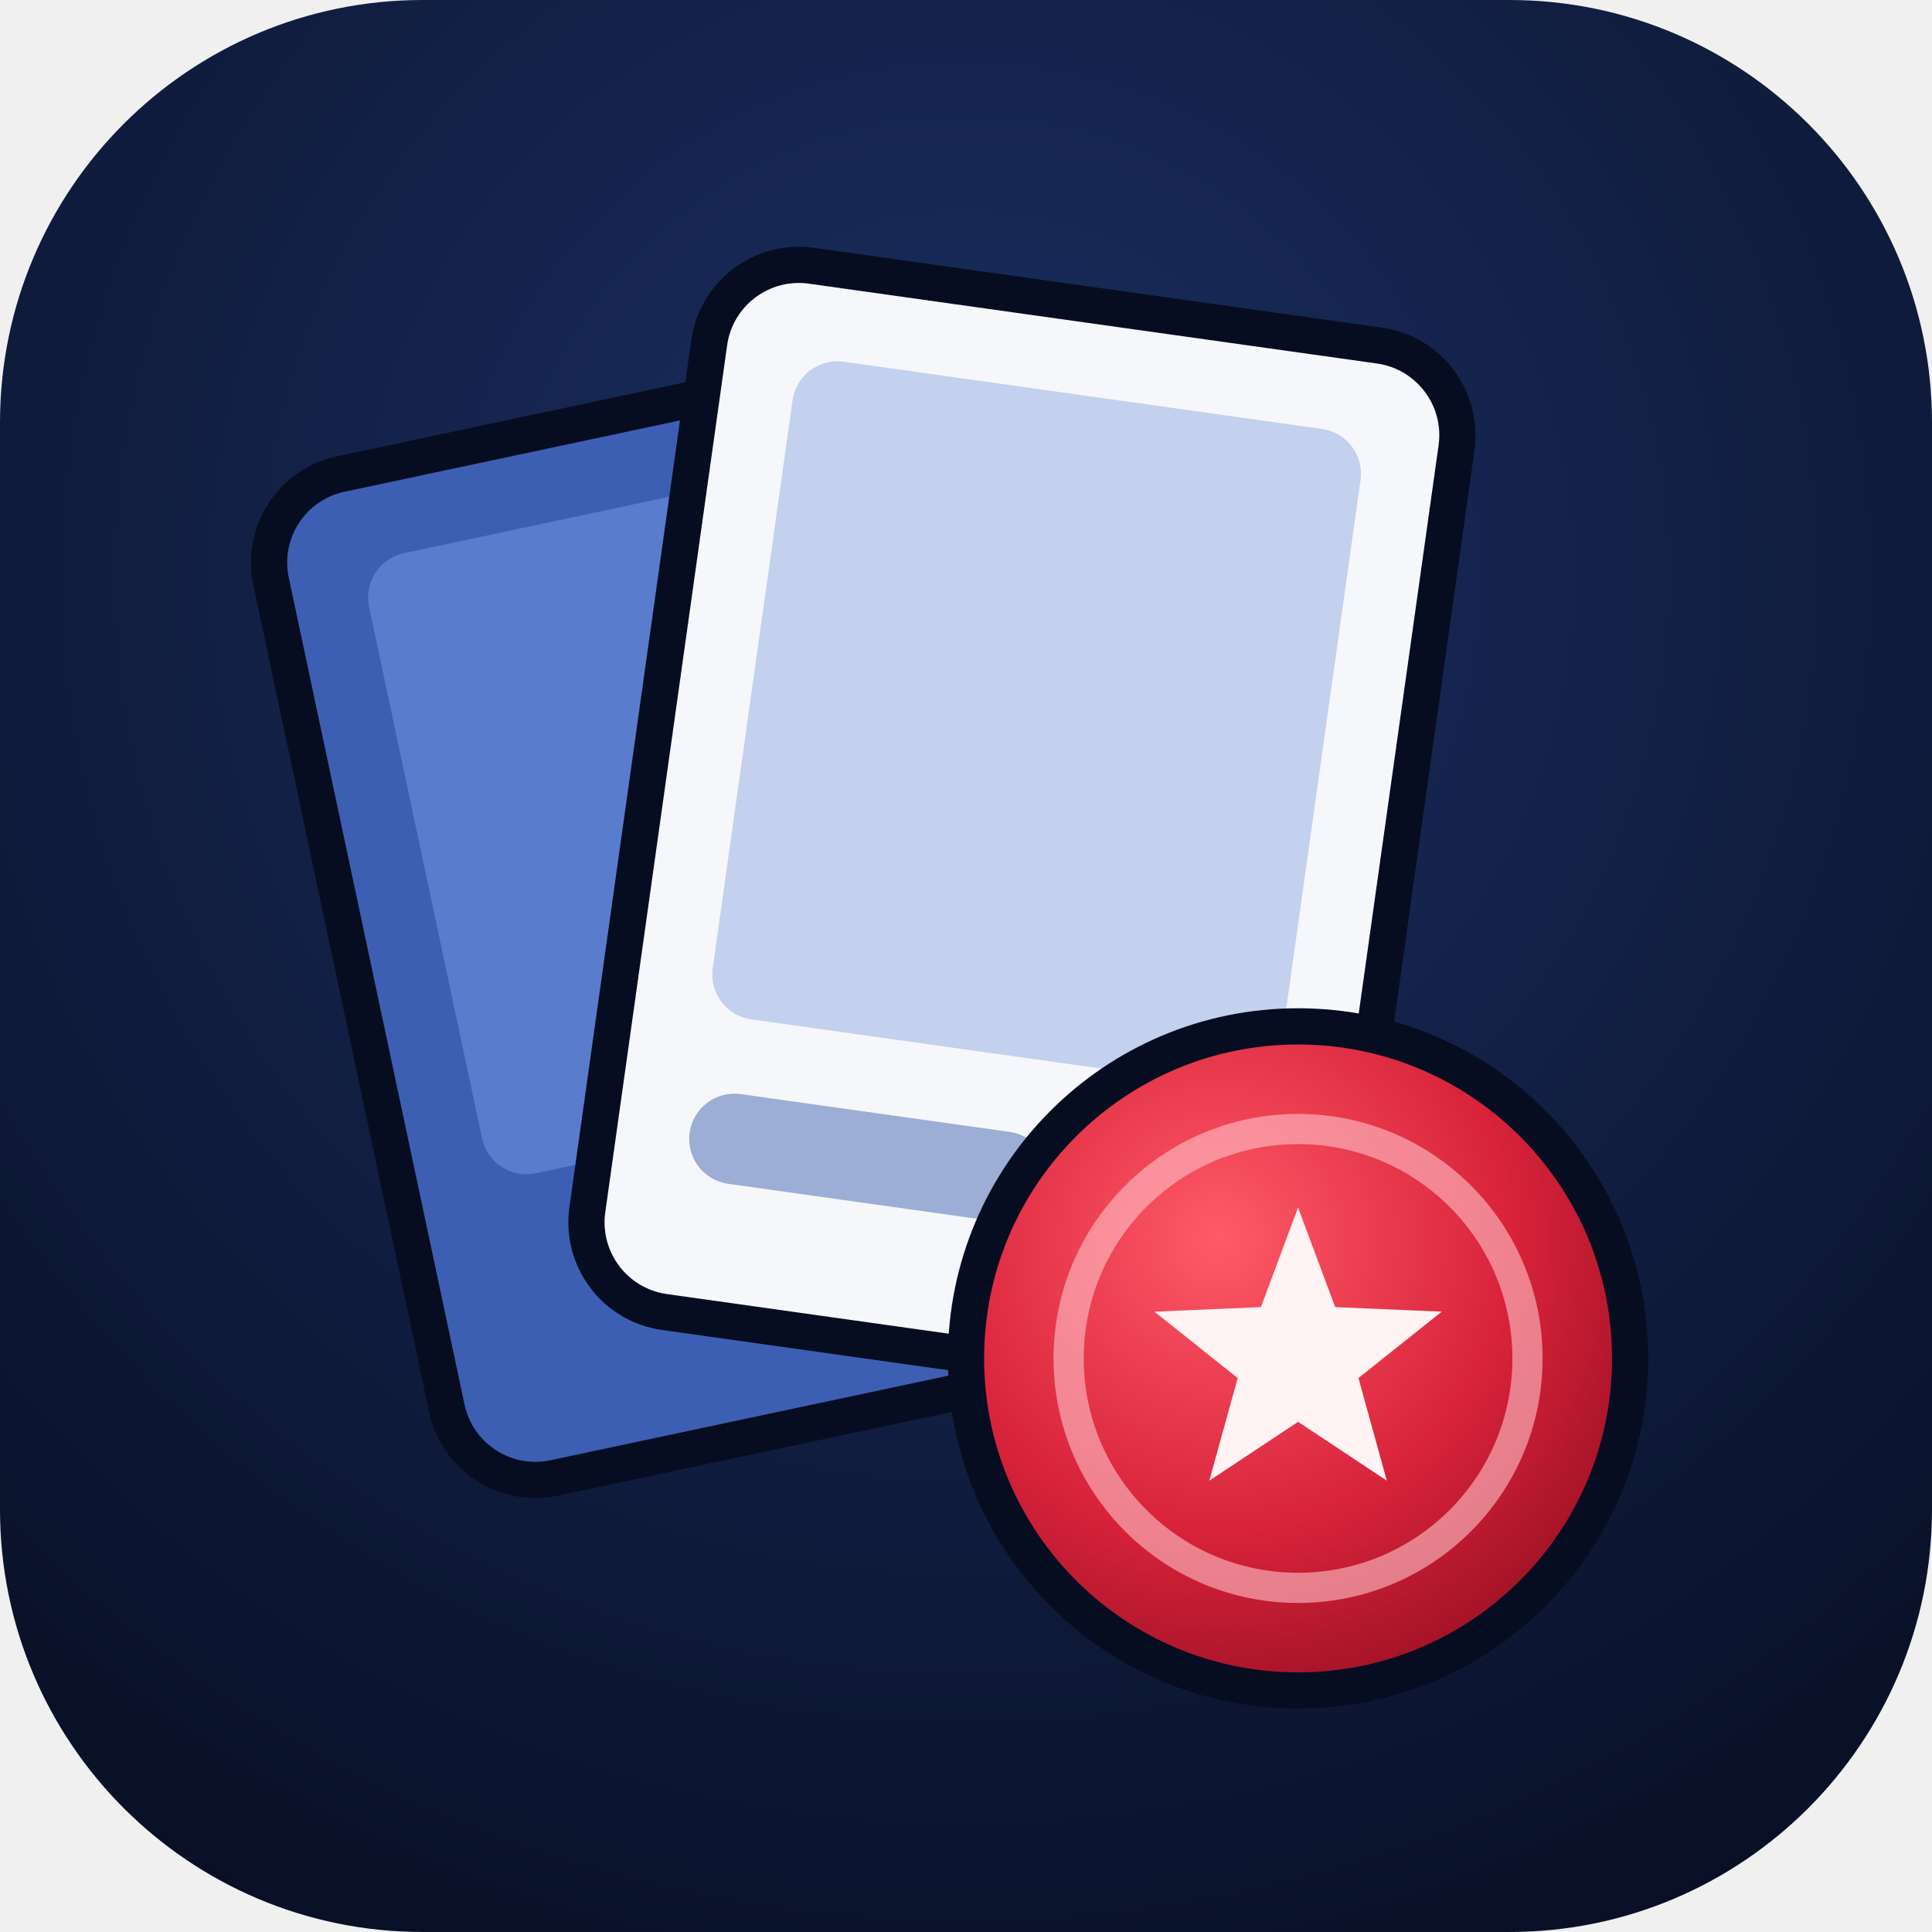
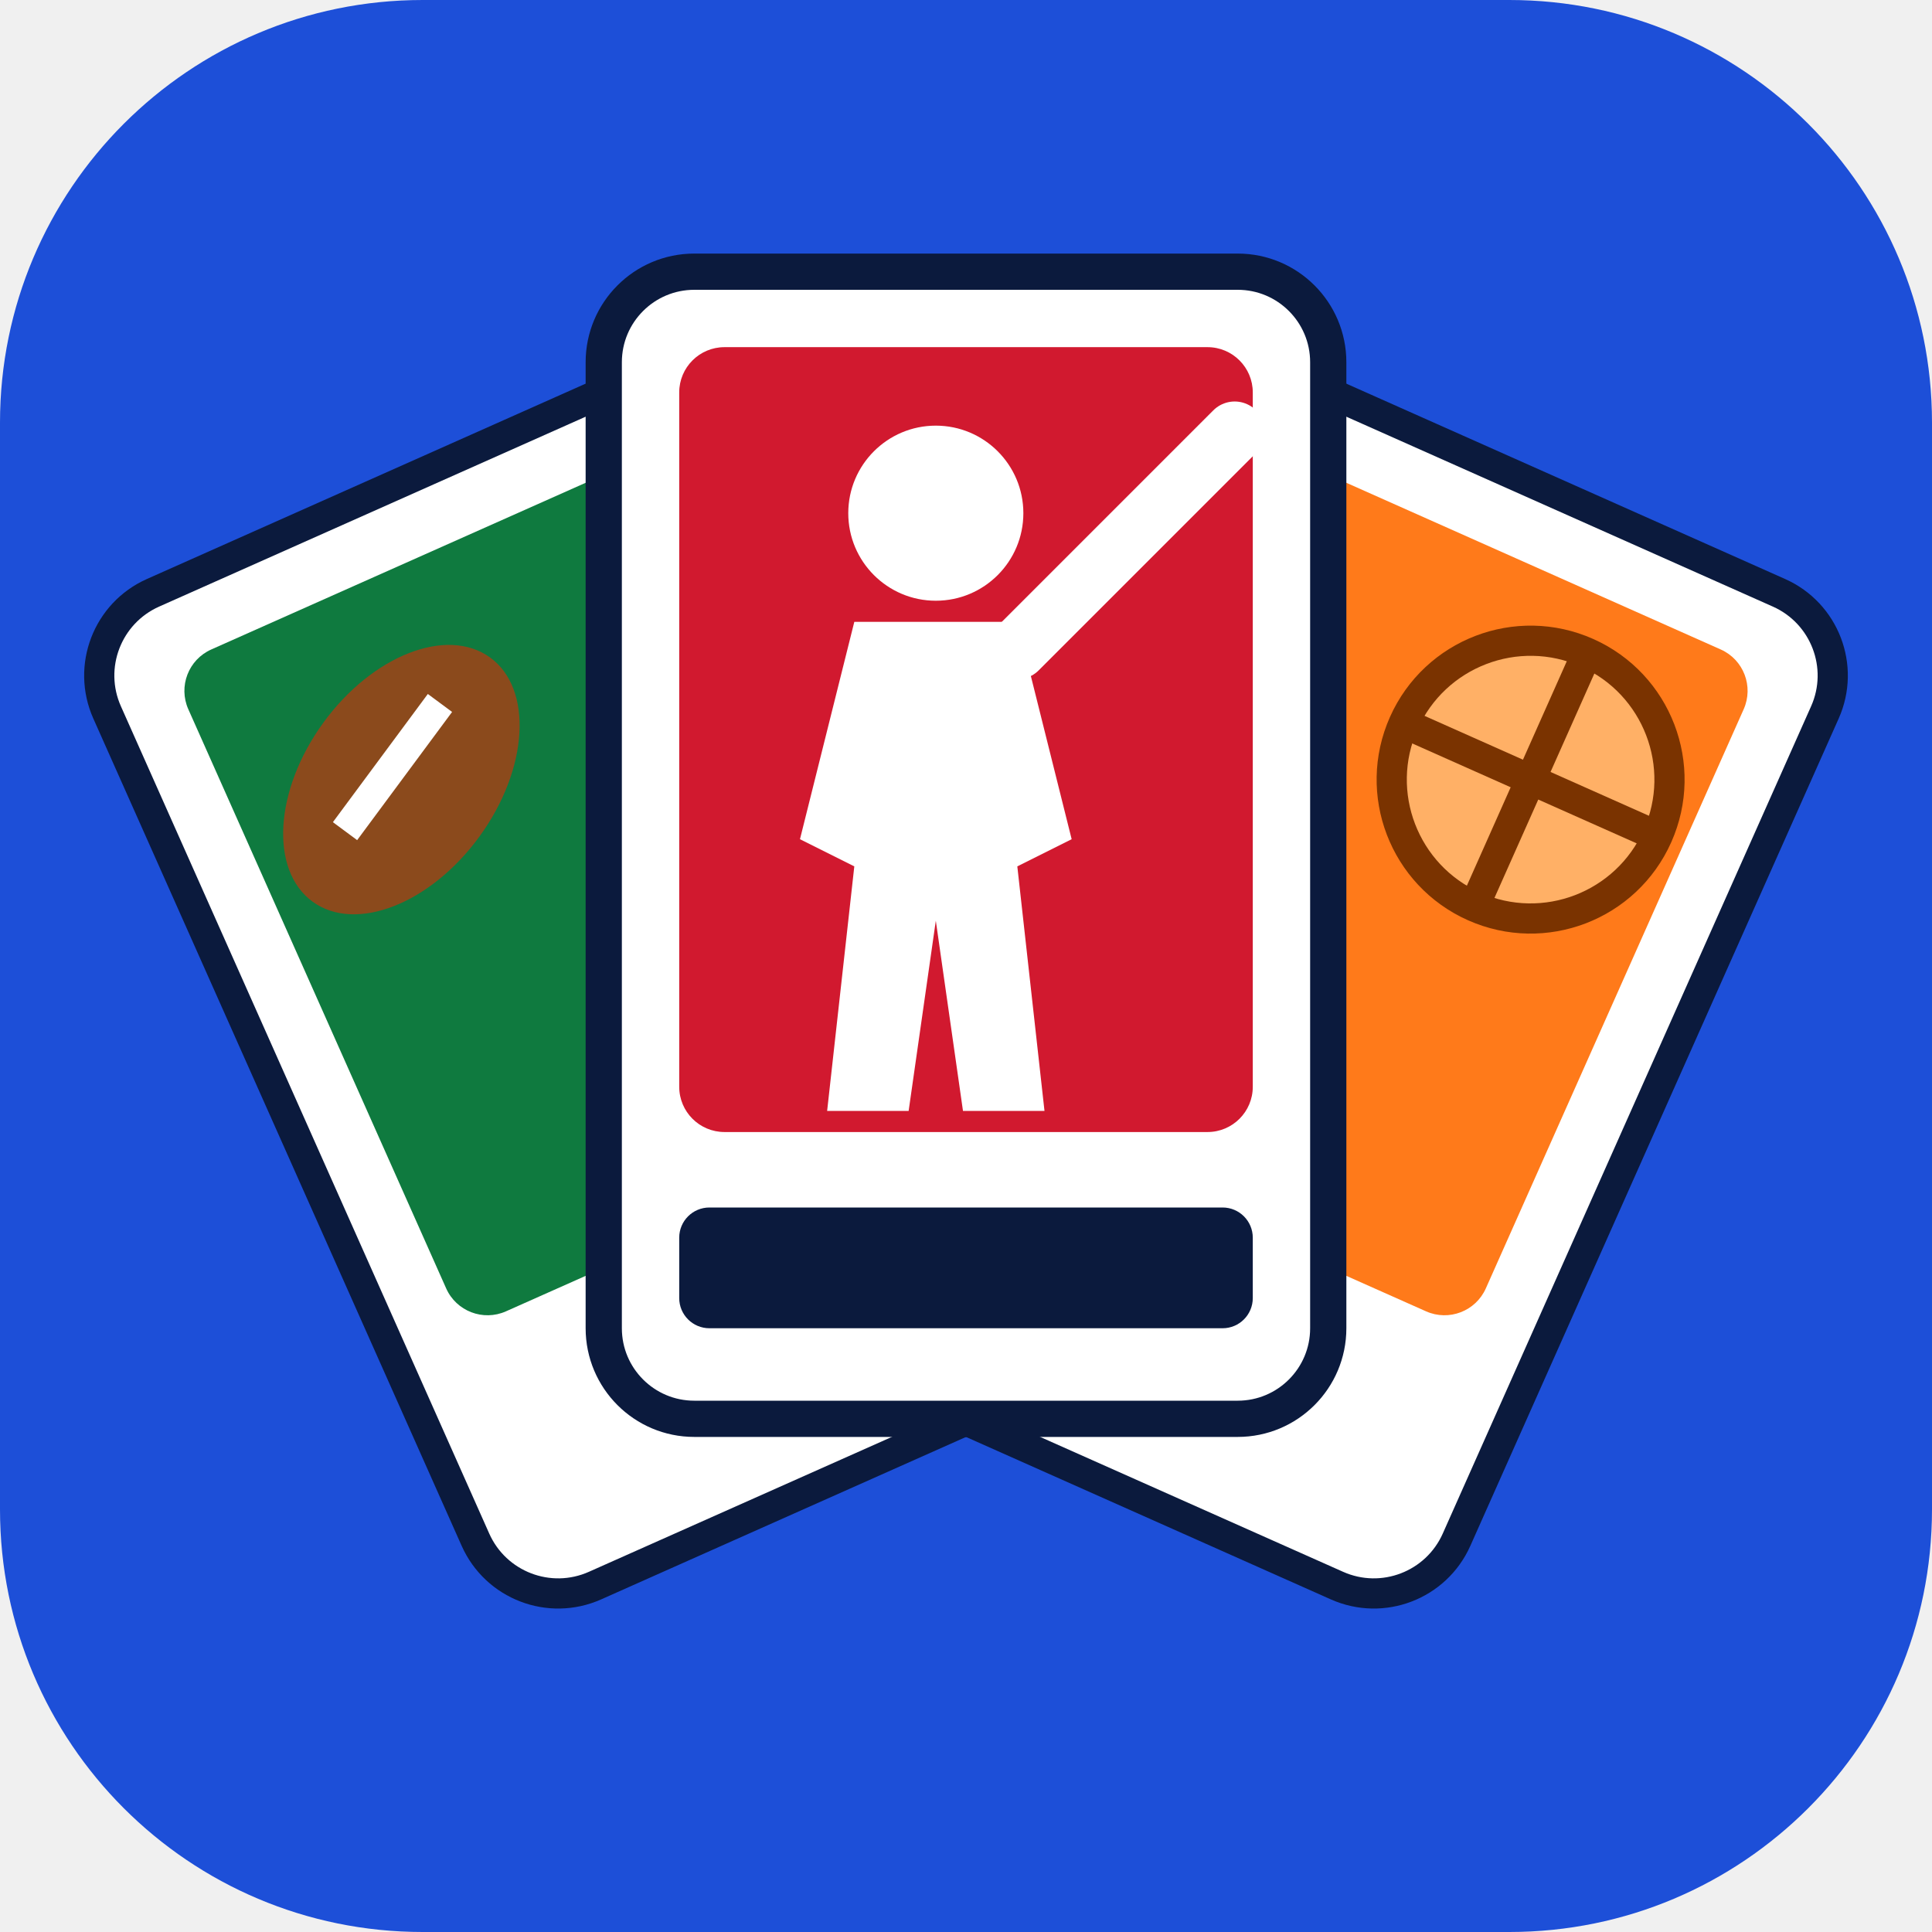
<svg xmlns="http://www.w3.org/2000/svg" width="64" height="64" viewBox="0 0 64 64">
-   <defs>
-     <radialGradient id="bg" cx="0.5" cy="0.3" r="0.85">
-       <stop offset="0" stop-color="#1b2f63" />
-       <stop offset="1" stop-color="#070d20" />
-     </radialGradient>
-     <radialGradient id="seal" cx="0.38" cy="0.32" r="0.8">
-       <stop offset="0" stop-color="#ff5a68" />
-       <stop offset="0.55" stop-color="#d8233a" />
-       <stop offset="1" stop-color="#8e0c1f" />
-     </radialGradient>
-   </defs>
-   <rect width="64" height="64" rx="14" fill="url(#bg)" />
-   <g transform="rotate(-12 26 32)">
-     <rect x="12" y="13" width="24" height="34" rx="3" fill="#3d5fb3" stroke="#070d20" stroke-width="1.2" />
-     <rect x="15" y="16" width="18" height="21" rx="1.5" fill="#5a7ccc" />
+   <rect width="64" height="64" rx="14" fill="#1d4fd8" />
+   <g transform="rotate(-24 32 58)">
+     <rect x="20" y="12" width="24" height="36" rx="3" fill="#fff" stroke="#0b1a3d" stroke-width="1" />
+     <rect x="22.5" y="14.5" width="19" height="24" rx="1.5" fill="#0f7a3f" />
+     <ellipse cx="28" cy="21" rx="5" ry="3.2" fill="#8b4a1c" transform="rotate(-30 28 21)" />
+     <path d="M25.6 21.8l4.6-2.6" stroke="#fff" stroke-width="1" />
  </g>
-   <g transform="rotate(8 34 30)">
-     <rect x="21" y="10" width="25" height="35" rx="3" fill="#f6f7fb" stroke="#070d20" stroke-width="1.2" />
-     <rect x="24" y="13" width="19" height="22" rx="1.5" fill="#c3d0ee" />
-     <rect x="24" y="37.5" width="12" height="3" rx="1.5" fill="#9cadd6" />
+   <g transform="rotate(24 32 58)">
+     <rect x="20" y="12" width="24" height="36" rx="3" fill="#fff" stroke="#0b1a3d" stroke-width="1" />
+     <rect x="22.5" y="14.5" width="19" height="24" rx="1.5" fill="#ff7a1a" />
+     <circle cx="36" cy="21" r="4.6" fill="#ffb066" stroke="#7a3300" stroke-width="1" />
+     <path d="M31.4 21h9.2M36 16.4v9.2" stroke="#7a3300" stroke-width="1" />
  </g>
-   <circle cx="43" cy="45" r="11" fill="url(#seal)" stroke="#070d20" stroke-width="1.2" />
-   <circle cx="43" cy="45" r="7.6" fill="none" stroke="#ffc2c8" stroke-opacity="0.6" stroke-width="1" />
-   <path d="M43.00 40.00 L44.23 43.30 L47.76 43.45 L45.00 45.65 L45.94 49.05 L43.00 47.10 L40.06 49.05 L41.00 45.65 L38.24 43.45 L41.77 43.30 Z" fill="#fff3f4" />
+   <g>
+     <rect x="20" y="9" width="24" height="38" rx="3" fill="#fff" stroke="#0b1a3d" stroke-width="1.2" />
+     <rect x="22.5" y="11.5" width="19" height="26" rx="1.5" fill="#d1192f" />
+     <g fill="#fff">
+       <circle cx="31" cy="17" r="2.9" />
+       <path d="M28.3 20.6h5.4l1.8 7.2-1.8.9.9 8.1h-2.7l-.9-6.3-.9 6.3h-2.7l.9-8.1-1.8-.9z" />
+       <path d="M33.7 21.5l7.2-7.2" stroke="#fff" stroke-width="2" stroke-linecap="round" />
+     </g>
+     <rect x="22.5" y="40" width="19" height="4" rx="1" fill="#0b1a3d" />
+   </g>
</svg>
